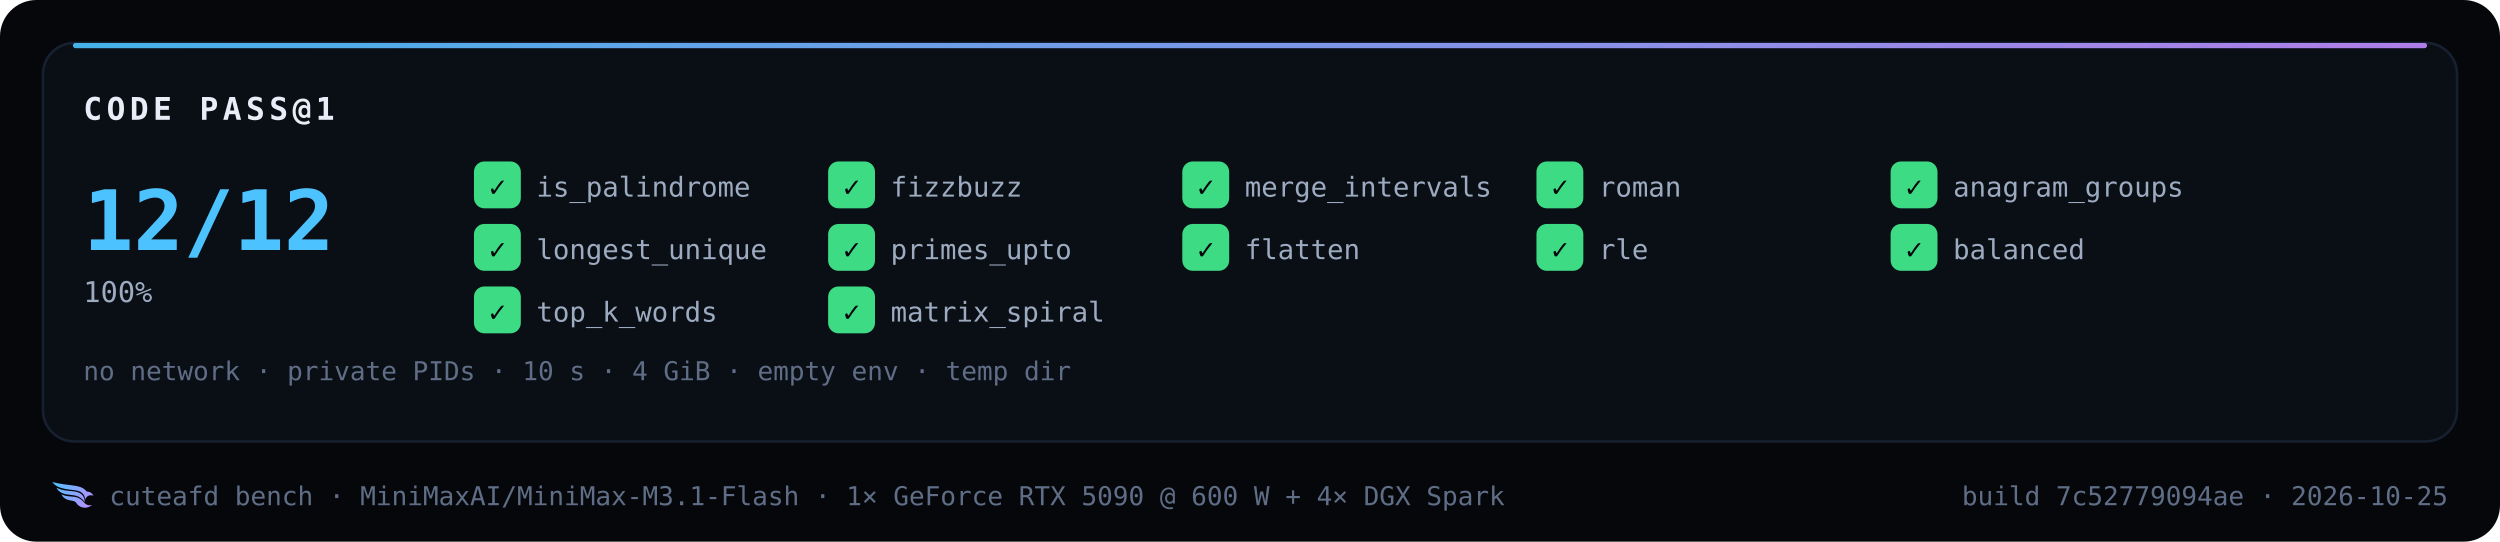
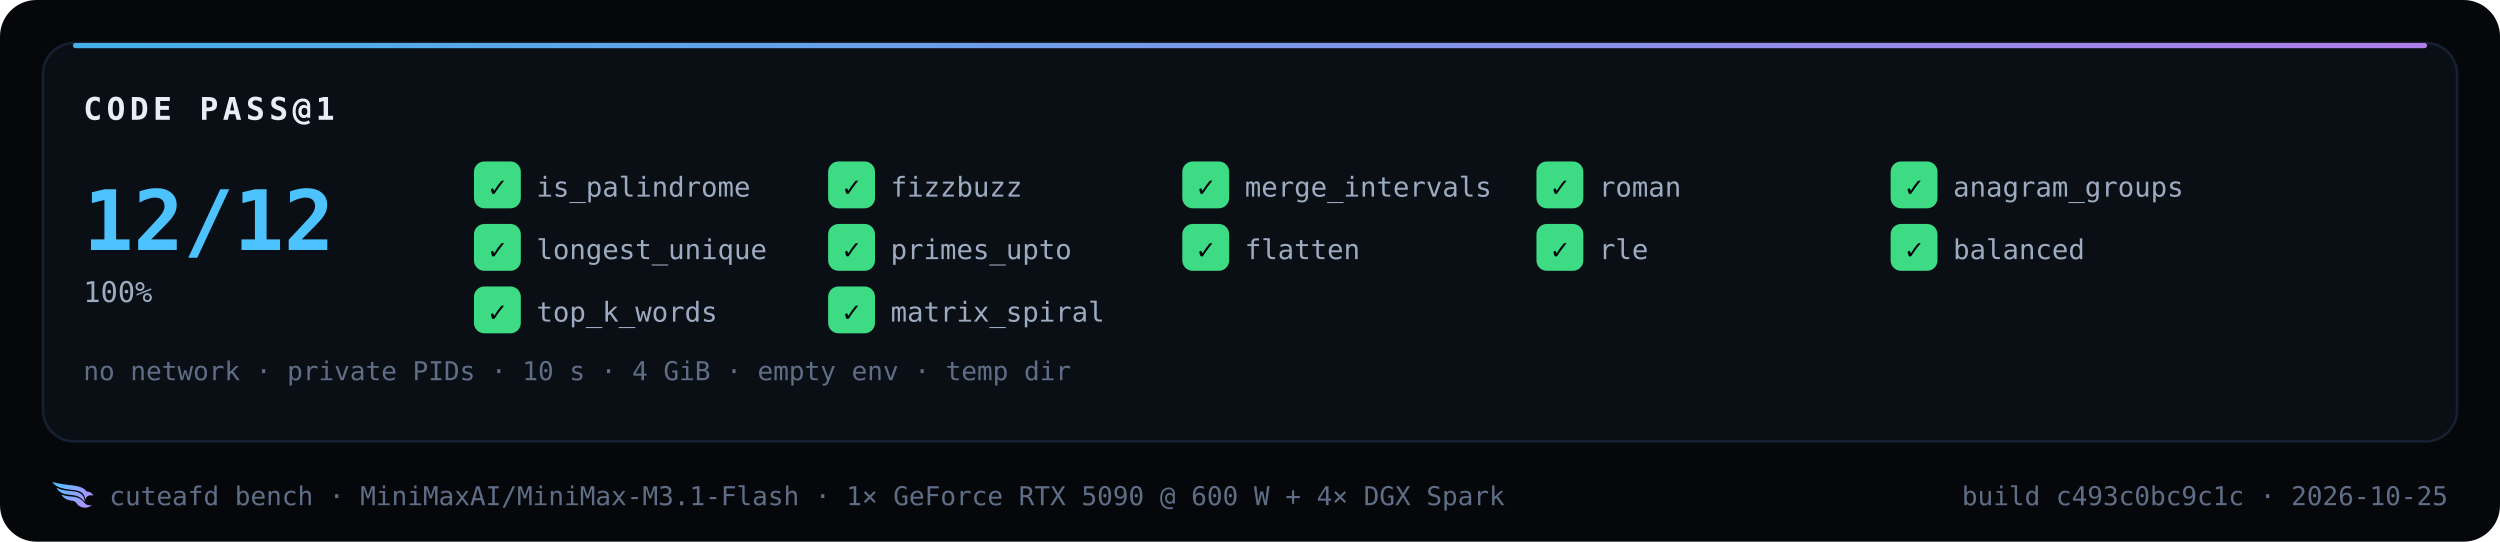
<svg xmlns="http://www.w3.org/2000/svg" width="960" height="208" viewBox="0 0 960 208">
  <defs>
    <linearGradient id="accent" x1="0" y1="0" x2="1" y2="0">
      <stop offset="0" stop-color="#4cc3ff" />
      <stop offset="1" stop-color="#c08bff" />
    </linearGradient>
    <pattern id="hazard" width="16" height="16" patternUnits="userSpaceOnUse" patternTransform="rotate(45)">
      <rect width="16" height="16" fill="#120405" />
      <rect width="8" height="16" fill="#ffb547" />
    </pattern>
    <radialGradient id="glow-a" cx="0.12" cy="-0.1" r="0.7">
      <stop offset="0" stop-color="#4cc3ff" stop-opacity="0.10" />
      <stop offset="1" stop-color="#4cc3ff" stop-opacity="0" />
    </radialGradient>
    <radialGradient id="glow-b" cx="1" cy="0" r="0.6">
      <stop offset="0" stop-color="#c08bff" stop-opacity="0.09" />
      <stop offset="1" stop-color="#c08bff" stop-opacity="0" />
    </radialGradient>
  </defs>
  <rect x="0" y="0" width="960" height="208" rx="14" fill="#05070b" />
  <rect x="16.5" y="16.5" width="927" height="153" rx="12" fill="#0a0e15" stroke="#172030" stroke-width="1" />
  <rect x="28" y="16.5" width="904" height="2" rx="1" fill="url(#accent)" opacity="0.9" />
  <text x="32" y="46" font-family="ui-monospace, 'SF Mono', 'JetBrains Mono', 'Cascadia Mono', Menlo, Consolas, 'DejaVu Sans Mono', monospace" font-size="12" fill="#e8eef8" font-weight="600" letter-spacing="1.7">CODE PASS@1</text>
  <g transform="translate(32,62)">
    <text x="0" y="34" font-family="ui-monospace, 'SF Mono', 'JetBrains Mono', 'Cascadia Mono', Menlo, Consolas, 'DejaVu Sans Mono', monospace" font-size="32" fill="#4cc3ff" font-weight="700">12/12</text>
    <text x="0" y="54" font-family="ui-monospace, 'SF Mono', 'JetBrains Mono', 'Cascadia Mono', Menlo, Consolas, 'DejaVu Sans Mono', monospace" font-size="11" fill="#9dabc1">100%</text>
    <g>
      <rect x="150" y="0" width="18" height="18" rx="4" fill="#3ddc84" />
      <text x="159" y="13.5" font-family="ui-monospace, 'SF Mono', 'JetBrains Mono', 'Cascadia Mono', Menlo, Consolas, 'DejaVu Sans Mono', monospace" font-size="11" fill="#05070b" font-weight="700" text-anchor="middle">✓</text>
      <text x="174" y="13.5" font-family="ui-monospace, 'SF Mono', 'JetBrains Mono', 'Cascadia Mono', Menlo, Consolas, 'DejaVu Sans Mono', monospace" font-size="10.5" fill="#9dabc1">is_palindrome</text>
    </g>
    <g>
      <rect x="286" y="0" width="18" height="18" rx="4" fill="#3ddc84" />
      <text x="295" y="13.5" font-family="ui-monospace, 'SF Mono', 'JetBrains Mono', 'Cascadia Mono', Menlo, Consolas, 'DejaVu Sans Mono', monospace" font-size="11" fill="#05070b" font-weight="700" text-anchor="middle">✓</text>
      <text x="310" y="13.5" font-family="ui-monospace, 'SF Mono', 'JetBrains Mono', 'Cascadia Mono', Menlo, Consolas, 'DejaVu Sans Mono', monospace" font-size="10.5" fill="#9dabc1">fizzbuzz</text>
    </g>
    <g>
      <rect x="422" y="0" width="18" height="18" rx="4" fill="#3ddc84" />
      <text x="431" y="13.5" font-family="ui-monospace, 'SF Mono', 'JetBrains Mono', 'Cascadia Mono', Menlo, Consolas, 'DejaVu Sans Mono', monospace" font-size="11" fill="#05070b" font-weight="700" text-anchor="middle">✓</text>
      <text x="446" y="13.5" font-family="ui-monospace, 'SF Mono', 'JetBrains Mono', 'Cascadia Mono', Menlo, Consolas, 'DejaVu Sans Mono', monospace" font-size="10.5" fill="#9dabc1">merge_intervals</text>
    </g>
    <g>
      <rect x="558" y="0" width="18" height="18" rx="4" fill="#3ddc84" />
      <text x="567" y="13.5" font-family="ui-monospace, 'SF Mono', 'JetBrains Mono', 'Cascadia Mono', Menlo, Consolas, 'DejaVu Sans Mono', monospace" font-size="11" fill="#05070b" font-weight="700" text-anchor="middle">✓</text>
      <text x="582" y="13.5" font-family="ui-monospace, 'SF Mono', 'JetBrains Mono', 'Cascadia Mono', Menlo, Consolas, 'DejaVu Sans Mono', monospace" font-size="10.5" fill="#9dabc1">roman</text>
    </g>
    <g>
      <rect x="694" y="0" width="18" height="18" rx="4" fill="#3ddc84" />
      <text x="703" y="13.5" font-family="ui-monospace, 'SF Mono', 'JetBrains Mono', 'Cascadia Mono', Menlo, Consolas, 'DejaVu Sans Mono', monospace" font-size="11" fill="#05070b" font-weight="700" text-anchor="middle">✓</text>
      <text x="718" y="13.5" font-family="ui-monospace, 'SF Mono', 'JetBrains Mono', 'Cascadia Mono', Menlo, Consolas, 'DejaVu Sans Mono', monospace" font-size="10.5" fill="#9dabc1">anagram_groups</text>
    </g>
    <g>
      <rect x="150" y="24" width="18" height="18" rx="4" fill="#3ddc84" />
      <text x="159" y="37.5" font-family="ui-monospace, 'SF Mono', 'JetBrains Mono', 'Cascadia Mono', Menlo, Consolas, 'DejaVu Sans Mono', monospace" font-size="11" fill="#05070b" font-weight="700" text-anchor="middle">✓</text>
      <text x="174" y="37.5" font-family="ui-monospace, 'SF Mono', 'JetBrains Mono', 'Cascadia Mono', Menlo, Consolas, 'DejaVu Sans Mono', monospace" font-size="10.5" fill="#9dabc1">longest_unique</text>
    </g>
    <g>
      <rect x="286" y="24" width="18" height="18" rx="4" fill="#3ddc84" />
      <text x="295" y="37.5" font-family="ui-monospace, 'SF Mono', 'JetBrains Mono', 'Cascadia Mono', Menlo, Consolas, 'DejaVu Sans Mono', monospace" font-size="11" fill="#05070b" font-weight="700" text-anchor="middle">✓</text>
      <text x="310" y="37.5" font-family="ui-monospace, 'SF Mono', 'JetBrains Mono', 'Cascadia Mono', Menlo, Consolas, 'DejaVu Sans Mono', monospace" font-size="10.5" fill="#9dabc1">primes_upto</text>
    </g>
    <g>
      <rect x="422" y="24" width="18" height="18" rx="4" fill="#3ddc84" />
      <text x="431" y="37.5" font-family="ui-monospace, 'SF Mono', 'JetBrains Mono', 'Cascadia Mono', Menlo, Consolas, 'DejaVu Sans Mono', monospace" font-size="11" fill="#05070b" font-weight="700" text-anchor="middle">✓</text>
      <text x="446" y="37.5" font-family="ui-monospace, 'SF Mono', 'JetBrains Mono', 'Cascadia Mono', Menlo, Consolas, 'DejaVu Sans Mono', monospace" font-size="10.5" fill="#9dabc1">flatten</text>
    </g>
    <g>
      <rect x="558" y="24" width="18" height="18" rx="4" fill="#3ddc84" />
      <text x="567" y="37.5" font-family="ui-monospace, 'SF Mono', 'JetBrains Mono', 'Cascadia Mono', Menlo, Consolas, 'DejaVu Sans Mono', monospace" font-size="11" fill="#05070b" font-weight="700" text-anchor="middle">✓</text>
      <text x="582" y="37.5" font-family="ui-monospace, 'SF Mono', 'JetBrains Mono', 'Cascadia Mono', Menlo, Consolas, 'DejaVu Sans Mono', monospace" font-size="10.5" fill="#9dabc1">rle</text>
    </g>
    <g>
      <rect x="694" y="24" width="18" height="18" rx="4" fill="#3ddc84" />
      <text x="703" y="37.5" font-family="ui-monospace, 'SF Mono', 'JetBrains Mono', 'Cascadia Mono', Menlo, Consolas, 'DejaVu Sans Mono', monospace" font-size="11" fill="#05070b" font-weight="700" text-anchor="middle">✓</text>
      <text x="718" y="37.5" font-family="ui-monospace, 'SF Mono', 'JetBrains Mono', 'Cascadia Mono', Menlo, Consolas, 'DejaVu Sans Mono', monospace" font-size="10.5" fill="#9dabc1">balanced</text>
    </g>
    <g>
      <rect x="150" y="48" width="18" height="18" rx="4" fill="#3ddc84" />
      <text x="159" y="61.5" font-family="ui-monospace, 'SF Mono', 'JetBrains Mono', 'Cascadia Mono', Menlo, Consolas, 'DejaVu Sans Mono', monospace" font-size="11" fill="#05070b" font-weight="700" text-anchor="middle">✓</text>
      <text x="174" y="61.5" font-family="ui-monospace, 'SF Mono', 'JetBrains Mono', 'Cascadia Mono', Menlo, Consolas, 'DejaVu Sans Mono', monospace" font-size="10.5" fill="#9dabc1">top_k_words</text>
    </g>
    <g>
      <rect x="286" y="48" width="18" height="18" rx="4" fill="#3ddc84" />
      <text x="295" y="61.5" font-family="ui-monospace, 'SF Mono', 'JetBrains Mono', 'Cascadia Mono', Menlo, Consolas, 'DejaVu Sans Mono', monospace" font-size="11" fill="#05070b" font-weight="700" text-anchor="middle">✓</text>
      <text x="310" y="61.5" font-family="ui-monospace, 'SF Mono', 'JetBrains Mono', 'Cascadia Mono', Menlo, Consolas, 'DejaVu Sans Mono', monospace" font-size="10.5" fill="#9dabc1">matrix_spiral</text>
    </g>
    <text x="0" y="84" font-family="ui-monospace, 'SF Mono', 'JetBrains Mono', 'Cascadia Mono', Menlo, Consolas, 'DejaVu Sans Mono', monospace" font-size="10" fill="#5f6e86">no network · private PIDs · 10 s · 4 GiB · empty env · temp dir</text>
  </g>
  <svg x="20" y="182" width="16" height="16" viewBox="95 32 720 720" preserveAspectRatio="xMinYMid meet">
    <defs>
      <linearGradient id="cuteafd-swift" x1="101" y1="169" x2="808" y2="615" gradientUnits="userSpaceOnUse">
        <stop offset="0" stop-color="#4cc3ff" />
        <stop offset="1" stop-color="#c08bff" />
      </linearGradient>
    </defs>
    <path fill="url(#cuteafd-swift)" fill-rule="evenodd" d="M101 169L115 173 115 174 119 174 125 177 141 180 144 182 166 186 166 187 170 187 170 188 174 188 174 189 178 189 182 191 213 196 213 197 225 198 225 199 230 199 230 200 236 200 236 201 242 201 242 202 248 202 248 203 254 203 254 204 272 206 272 207 278 207 278 208 284 208 284 209 328 214 328 215 334 215 334 216 342 216 342 217 359 218 359 219 382 221 382 222 405 224 405 225 447 229 447 230 468 232 468 233 474 233 474 234 480 234 480 235 486 235 486 236 493 236 493 237 504 238 504 239 529 243 533 245 543 246 546 248 565 252 565 253 589 260 591 262 594 262 598 265 601 265 607 269 610 269 624 276 625 278 631 280 632 282 636 283 641 288 643 288 644 290 652 294 680 320 680 322 690 331 692 335 714 337 714 338 720 338 724 340 737 342 737 343 740 343 742 345 745 345 747 347 750 347 756 350 760 354 770 359 784 373 784 375 788 377 798 387 798 389 803 394 808 404 808 407 804 405 787 402 787 401 780 401 780 400 753 400 753 401 747 401 747 402 734 404 734 405 731 405 729 407 726 407 714 413 713 415 705 419 703 422 701 422 691 432 691 434 687 437 687 439 684 441 684 443 682 444 680 450 678 451 675 457 675 460 673 462 670 475 668 478 662 441 661 441 659 431 655 423 653 414 648 404 646 403 644 397 642 396 641 392 639 391 635 383 631 380 631 378 613 360 611 360 601 351 589 345 588 343 574 336 561 332 559 330 556 330 556 329 553 329 553 328 550 328 544 325 536 324 533 322 521 320 521 319 516 319 516 318 511 318 511 317 506 317 506 316 501 316 501 315 495 315 495 314 482 313 482 312 475 312 475 311 399 303 399 302 392 302 392 301 385 301 385 300 363 298 363 297 347 295 347 294 340 294 340 293 329 292 329 291 304 287 300 285 295 285 295 284 275 280 273 278 253 274 253 273 232 267 230 265 216 261 212 258 206 257 202 254 199 254 187 248 186 246 169 238 168 236 160 232 158 229 150 225 141 216 139 216 133 209 131 209 128 206 128 204 120 197 120 195 115 191 115 189 112 187 110 182 107 180 107 178 105 177ZM172 268L209 287 212 287 214 289 220 290 230 295 243 298 249 301 253 301 256 303 260 303 263 305 273 306 273 307 301 312 301 313 308 313 308 314 347 319 347 320 365 321 365 322 372 322 372 323 392 324 392 325 401 325 401 326 433 328 433 329 444 329 444 330 490 335 494 337 499 337 499 338 521 342 524 344 528 344 528 345 540 348 542 350 551 352 555 355 558 355 578 365 579 367 581 367 582 369 584 369 585 371 593 375 595 378 597 378 599 381 601 381 620 400 620 402 624 405 624 407 627 409 632 419 636 423 642 435 642 438 644 440 645 446 647 448 650 461 651 461 651 465 652 465 652 469 654 472 660 517 652 509 652 507 645 501 645 499 641 496 641 494 627 481 627 479 619 471 617 471 611 464 609 464 605 459 603 459 599 454 597 454 590 447 588 447 587 445 585 445 584 443 582 443 575 437 567 434 566 432 546 422 538 420 536 418 530 417 528 415 525 415 525 414 522 414 522 413 519 413 519 412 516 412 510 409 506 409 506 408 502 408 502 407 498 407 498 406 494 406 494 405 490 405 486 403 464 400 464 399 393 391 393 390 374 389 374 388 360 387 360 386 347 385 347 384 342 384 342 383 326 381 326 380 306 376 303 374 299 374 299 373 287 370 285 368 282 368 282 367 279 367 272 363 267 362 266 360 246 351 245 349 243 349 242 347 234 343 232 340 227 338 217 328 215 328 201 314 201 312 194 306 194 304 191 302 189 297 183 291 182 287 180 286 178 280 176 279 172 271ZM258 387L268 390 270 392 273 392 277 395 295 400 295 401 299 401 302 403 306 403 306 404 310 404 310 405 314 405 314 406 318 406 318 407 322 407 326 409 341 411 341 412 354 413 354 414 366 415 366 416 374 416 374 417 382 417 382 418 390 418 390 419 433 422 433 423 446 423 446 424 481 427 481 428 487 428 487 429 493 429 493 430 497 430 501 432 511 433 514 435 518 435 521 437 531 439 533 441 539 442 554 450 561 452 562 454 572 458 573 460 580 463 581 465 583 465 584 467 592 471 594 474 596 474 599 478 601 478 604 482 606 482 615 492 617 492 665 542 667 542 671 547 673 547 675 550 677 550 678 552 680 552 687 558 691 559 692 561 698 564 704 565 706 567 712 568 712 569 725 571 725 572 734 572 734 573 761 572 761 571 767 571 767 570 780 568 783 566 784 568 782 568 773 577 771 577 769 580 767 580 760 586 756 587 755 589 751 590 750 592 734 600 731 600 727 603 724 603 722 605 712 607 712 608 702 610 702 611 686 613 686 614 674 614 674 615 648 615 648 614 627 612 627 611 623 611 623 610 619 610 616 608 603 605 601 603 598 603 596 601 593 601 591 599 588 599 578 594 577 592 571 590 570 588 568 588 567 586 565 586 564 584 556 580 554 577 552 577 550 574 548 574 526 551 526 549 522 546 522 544 517 539 517 537 513 534 510 528 499 517 497 517 494 513 485 509 484 507 476 503 473 503 471 501 467 501 467 500 456 498 456 497 423 492 423 491 418 491 418 490 412 490 412 489 402 488 402 487 393 486 393 485 381 483 378 481 374 481 374 480 362 477 360 475 354 474 345 469 342 469 332 464 331 462 325 460 324 458 320 457 319 455 311 451 309 448 304 446 300 441 298 441 279 422 279 420 274 416 274 414 271 412 270 408 264 401Z" />
  </svg>
  <text x="42" y="194" font-family="ui-monospace, 'SF Mono', 'JetBrains Mono', 'Cascadia Mono', Menlo, Consolas, 'DejaVu Sans Mono', monospace" font-size="10" fill="#5f6e86">cuteafd bench · MiniMaxAI/MiniMax-M3.1-Flash · 1× GeForce RTX 5090 @ 600 W + 4× DGX Spark</text>
-   <text x="940" y="194" font-family="ui-monospace, 'SF Mono', 'JetBrains Mono', 'Cascadia Mono', Menlo, Consolas, 'DejaVu Sans Mono', monospace" font-size="10" fill="#5f6e86" text-anchor="end">build 7c52779094ae · 2026-10-25</text>
+   <text x="940" y="194" font-family="ui-monospace, 'SF Mono', 'JetBrains Mono', 'Cascadia Mono', Menlo, Consolas, 'DejaVu Sans Mono', monospace" font-size="10" fill="#5f6e86" text-anchor="end">build c493c0bc9c1c · 2026-10-25</text>
</svg>
